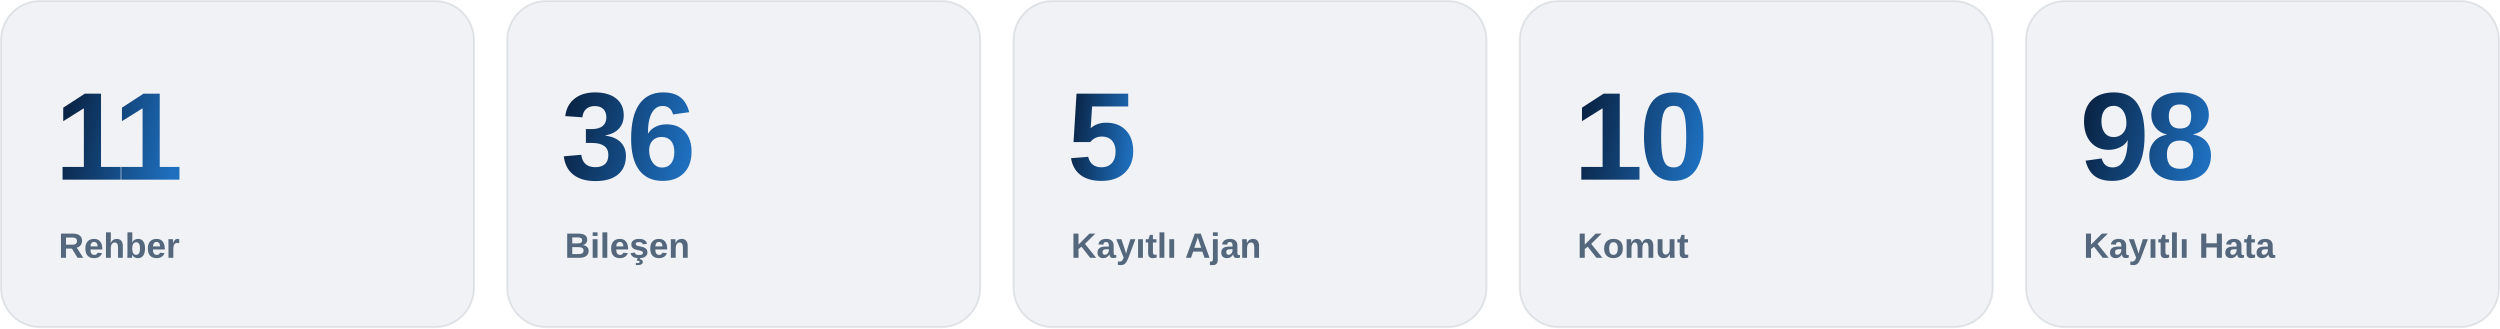
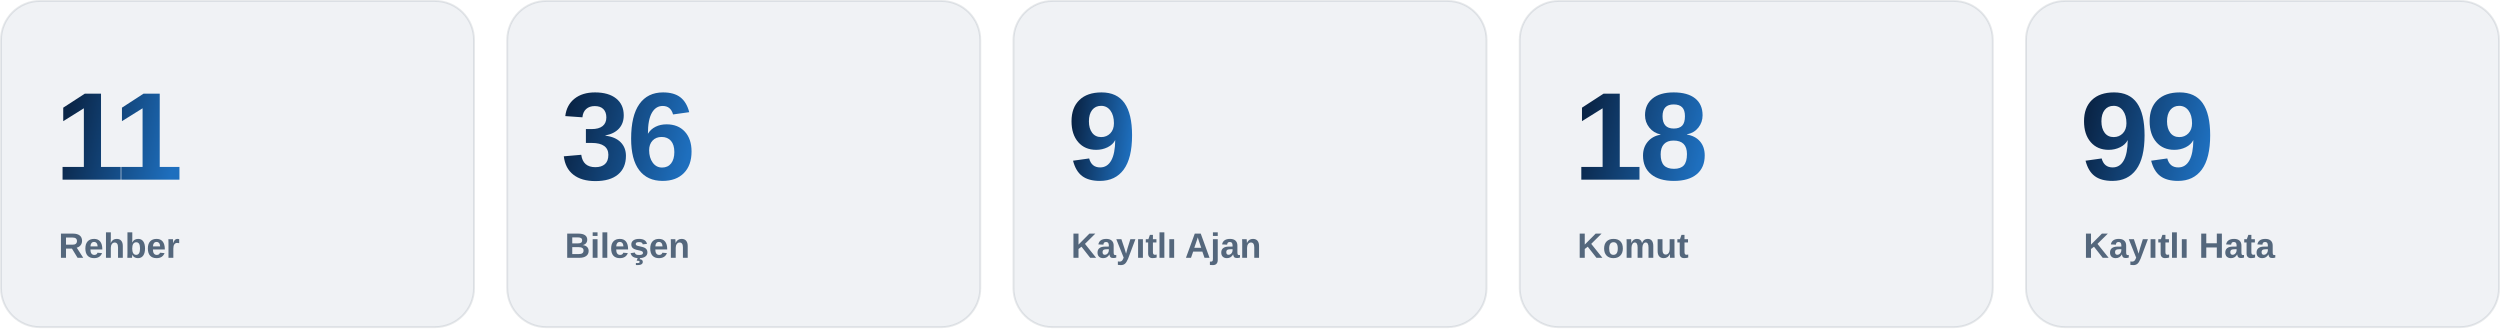
- <svg xmlns="http://www.w3.org/2000/svg" width="1280" height="168" viewBox="0 0 1280 168" role="img" aria-label="11 Rehber, 36 Bileşen, 5 Kayıtlı Ajan, 10 Komut, 98 Kayıtlı Hata">
+ <svg xmlns="http://www.w3.org/2000/svg" width="1280" height="168" viewBox="0 0 1280 168" role="img" aria-label="11 Rehber, 36 Bileşen, 9 Kayıtlı Ajan, 18 Komut, 99 Kayıtlı Hata">
  <defs>
    <linearGradient id="stat-ink" x1="0.008" y1="0.413" x2="0.992" y2="0.587">
      <stop offset="0%" stop-color="#0a2547" />
      <stop offset="100%" stop-color="#1e6fbe" />
    </linearGradient>
  </defs>
  <g transform="translate(0.0 0)">
    <rect x="0.5" y="0.5" width="242.2" height="167" rx="20" fill="#f7f9fb" />
    <rect x="0.5" y="0.5" width="242.2" height="167" rx="20" fill="rgb(16,32,52)" fill-opacity="0.028" stroke="rgb(16,32,52)" stroke-opacity="0.1" />
    <text x="28" y="92" font-family="-apple-system, BlinkMacSystemFont, 'Segoe UI', 'Helvetica Neue', Arial, sans-serif" font-size="64" font-weight="800" letter-spacing="-2" fill="url(#stat-ink)">11</text>
    <text x="30" y="132" font-family="-apple-system, BlinkMacSystemFont, 'Segoe UI', 'Helvetica Neue', Arial, sans-serif" font-size="18" font-weight="600" fill="#54677c">Rehber</text>
  </g>
  <g transform="translate(259.2 0)">
    <rect x="0.5" y="0.5" width="242.2" height="167" rx="20" fill="#f7f9fb" />
    <rect x="0.5" y="0.5" width="242.2" height="167" rx="20" fill="rgb(16,32,52)" fill-opacity="0.028" stroke="rgb(16,32,52)" stroke-opacity="0.1" />
    <text x="28" y="92" font-family="-apple-system, BlinkMacSystemFont, 'Segoe UI', 'Helvetica Neue', Arial, sans-serif" font-size="64" font-weight="800" letter-spacing="-2" fill="url(#stat-ink)">36</text>
    <text x="30" y="132" font-family="-apple-system, BlinkMacSystemFont, 'Segoe UI', 'Helvetica Neue', Arial, sans-serif" font-size="18" font-weight="600" fill="#54677c">Bileşen</text>
  </g>
  <g transform="translate(518.4 0)">
    <rect x="0.5" y="0.5" width="242.2" height="167" rx="20" fill="#f7f9fb" />
    <rect x="0.5" y="0.5" width="242.2" height="167" rx="20" fill="rgb(16,32,52)" fill-opacity="0.028" stroke="rgb(16,32,52)" stroke-opacity="0.1" />
-     <text x="28" y="92" font-family="-apple-system, BlinkMacSystemFont, 'Segoe UI', 'Helvetica Neue', Arial, sans-serif" font-size="64" font-weight="800" letter-spacing="-2" fill="url(#stat-ink)">5</text>
+     <text x="28" y="92" font-family="-apple-system, BlinkMacSystemFont, 'Segoe UI', 'Helvetica Neue', Arial, sans-serif" font-size="64" font-weight="800" letter-spacing="-2" fill="url(#stat-ink)">9</text>
    <text x="30" y="132" font-family="-apple-system, BlinkMacSystemFont, 'Segoe UI', 'Helvetica Neue', Arial, sans-serif" font-size="18" font-weight="600" fill="#54677c">Kayıtlı Ajan</text>
  </g>
  <g transform="translate(777.6 0)">
    <rect x="0.5" y="0.5" width="242.2" height="167" rx="20" fill="#f7f9fb" />
    <rect x="0.5" y="0.5" width="242.2" height="167" rx="20" fill="rgb(16,32,52)" fill-opacity="0.028" stroke="rgb(16,32,52)" stroke-opacity="0.1" />
-     <text x="28" y="92" font-family="-apple-system, BlinkMacSystemFont, 'Segoe UI', 'Helvetica Neue', Arial, sans-serif" font-size="64" font-weight="800" letter-spacing="-2" fill="url(#stat-ink)">10</text>
+     <text x="28" y="92" font-family="-apple-system, BlinkMacSystemFont, 'Segoe UI', 'Helvetica Neue', Arial, sans-serif" font-size="64" font-weight="800" letter-spacing="-2" fill="url(#stat-ink)">18</text>
    <text x="30" y="132" font-family="-apple-system, BlinkMacSystemFont, 'Segoe UI', 'Helvetica Neue', Arial, sans-serif" font-size="18" font-weight="600" fill="#54677c">Komut</text>
  </g>
  <g transform="translate(1036.8 0)">
    <rect x="0.5" y="0.5" width="242.2" height="167" rx="20" fill="#f7f9fb" />
    <rect x="0.5" y="0.5" width="242.2" height="167" rx="20" fill="rgb(16,32,52)" fill-opacity="0.028" stroke="rgb(16,32,52)" stroke-opacity="0.1" />
-     <text x="28" y="92" font-family="-apple-system, BlinkMacSystemFont, 'Segoe UI', 'Helvetica Neue', Arial, sans-serif" font-size="64" font-weight="800" letter-spacing="-2" fill="url(#stat-ink)">98</text>
+     <text x="28" y="92" font-family="-apple-system, BlinkMacSystemFont, 'Segoe UI', 'Helvetica Neue', Arial, sans-serif" font-size="64" font-weight="800" letter-spacing="-2" fill="url(#stat-ink)">99</text>
    <text x="30" y="132" font-family="-apple-system, BlinkMacSystemFont, 'Segoe UI', 'Helvetica Neue', Arial, sans-serif" font-size="18" font-weight="600" fill="#54677c">Kayıtlı Hata</text>
  </g>
</svg>
